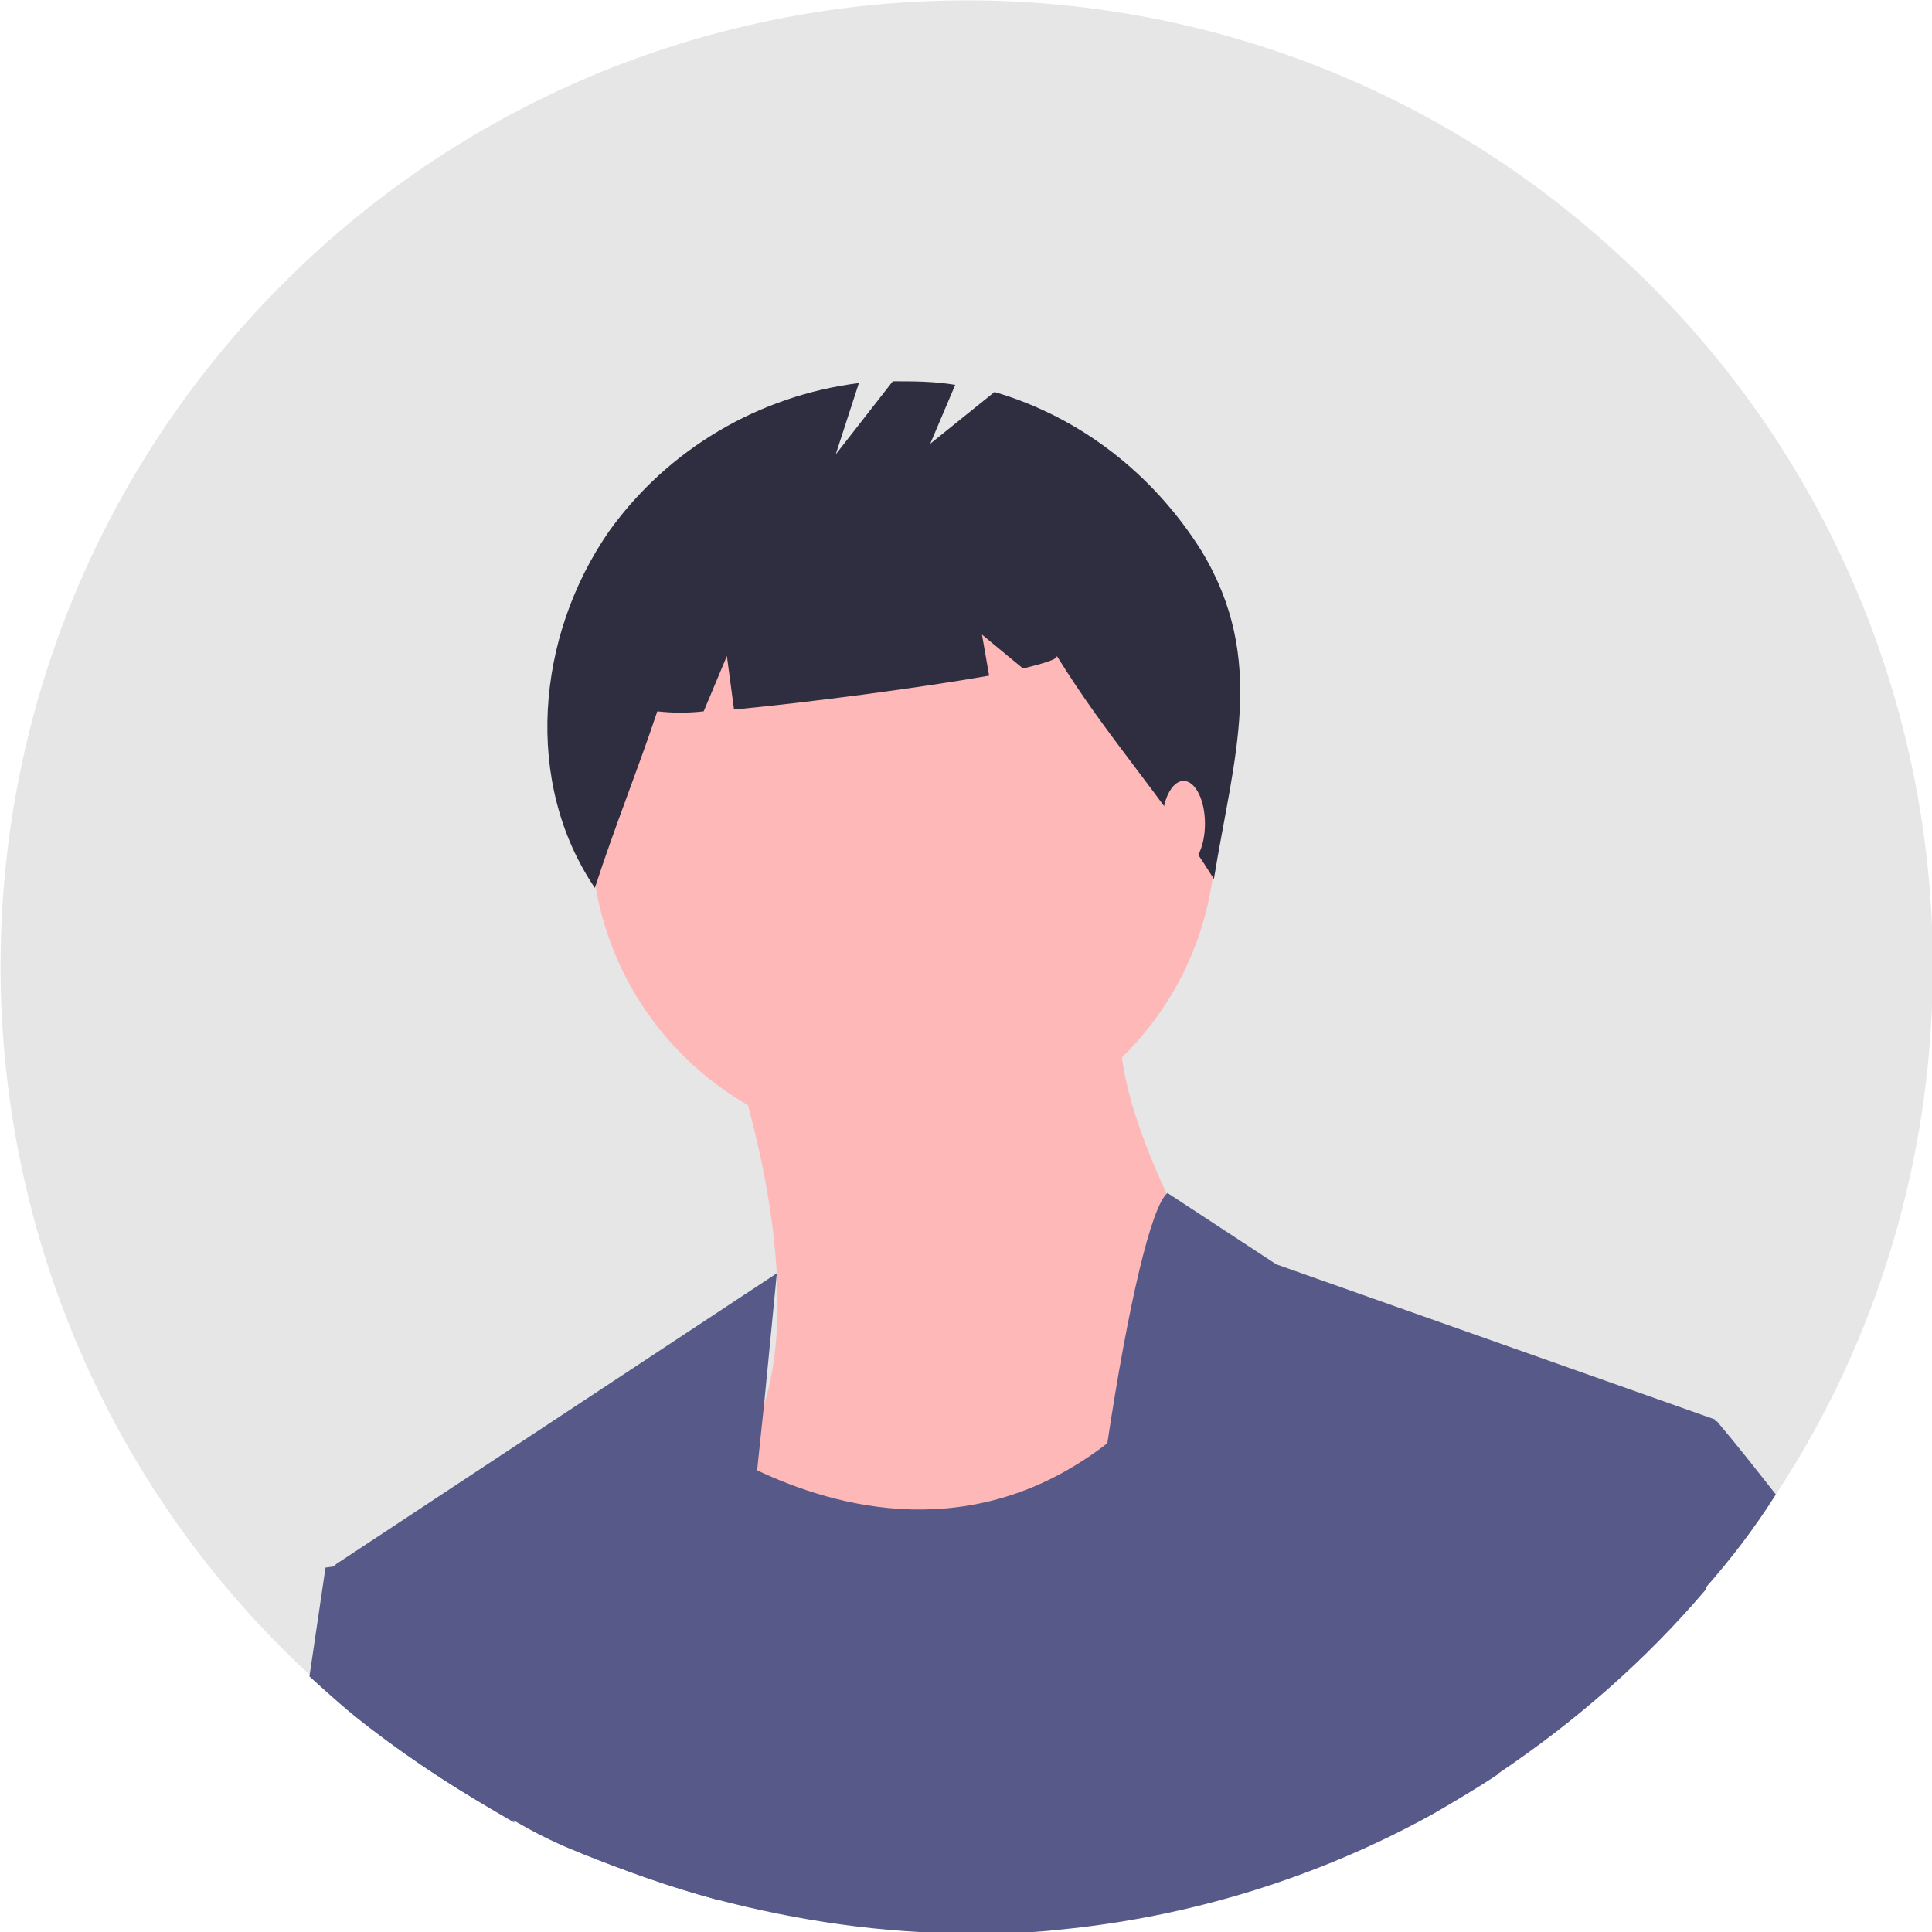
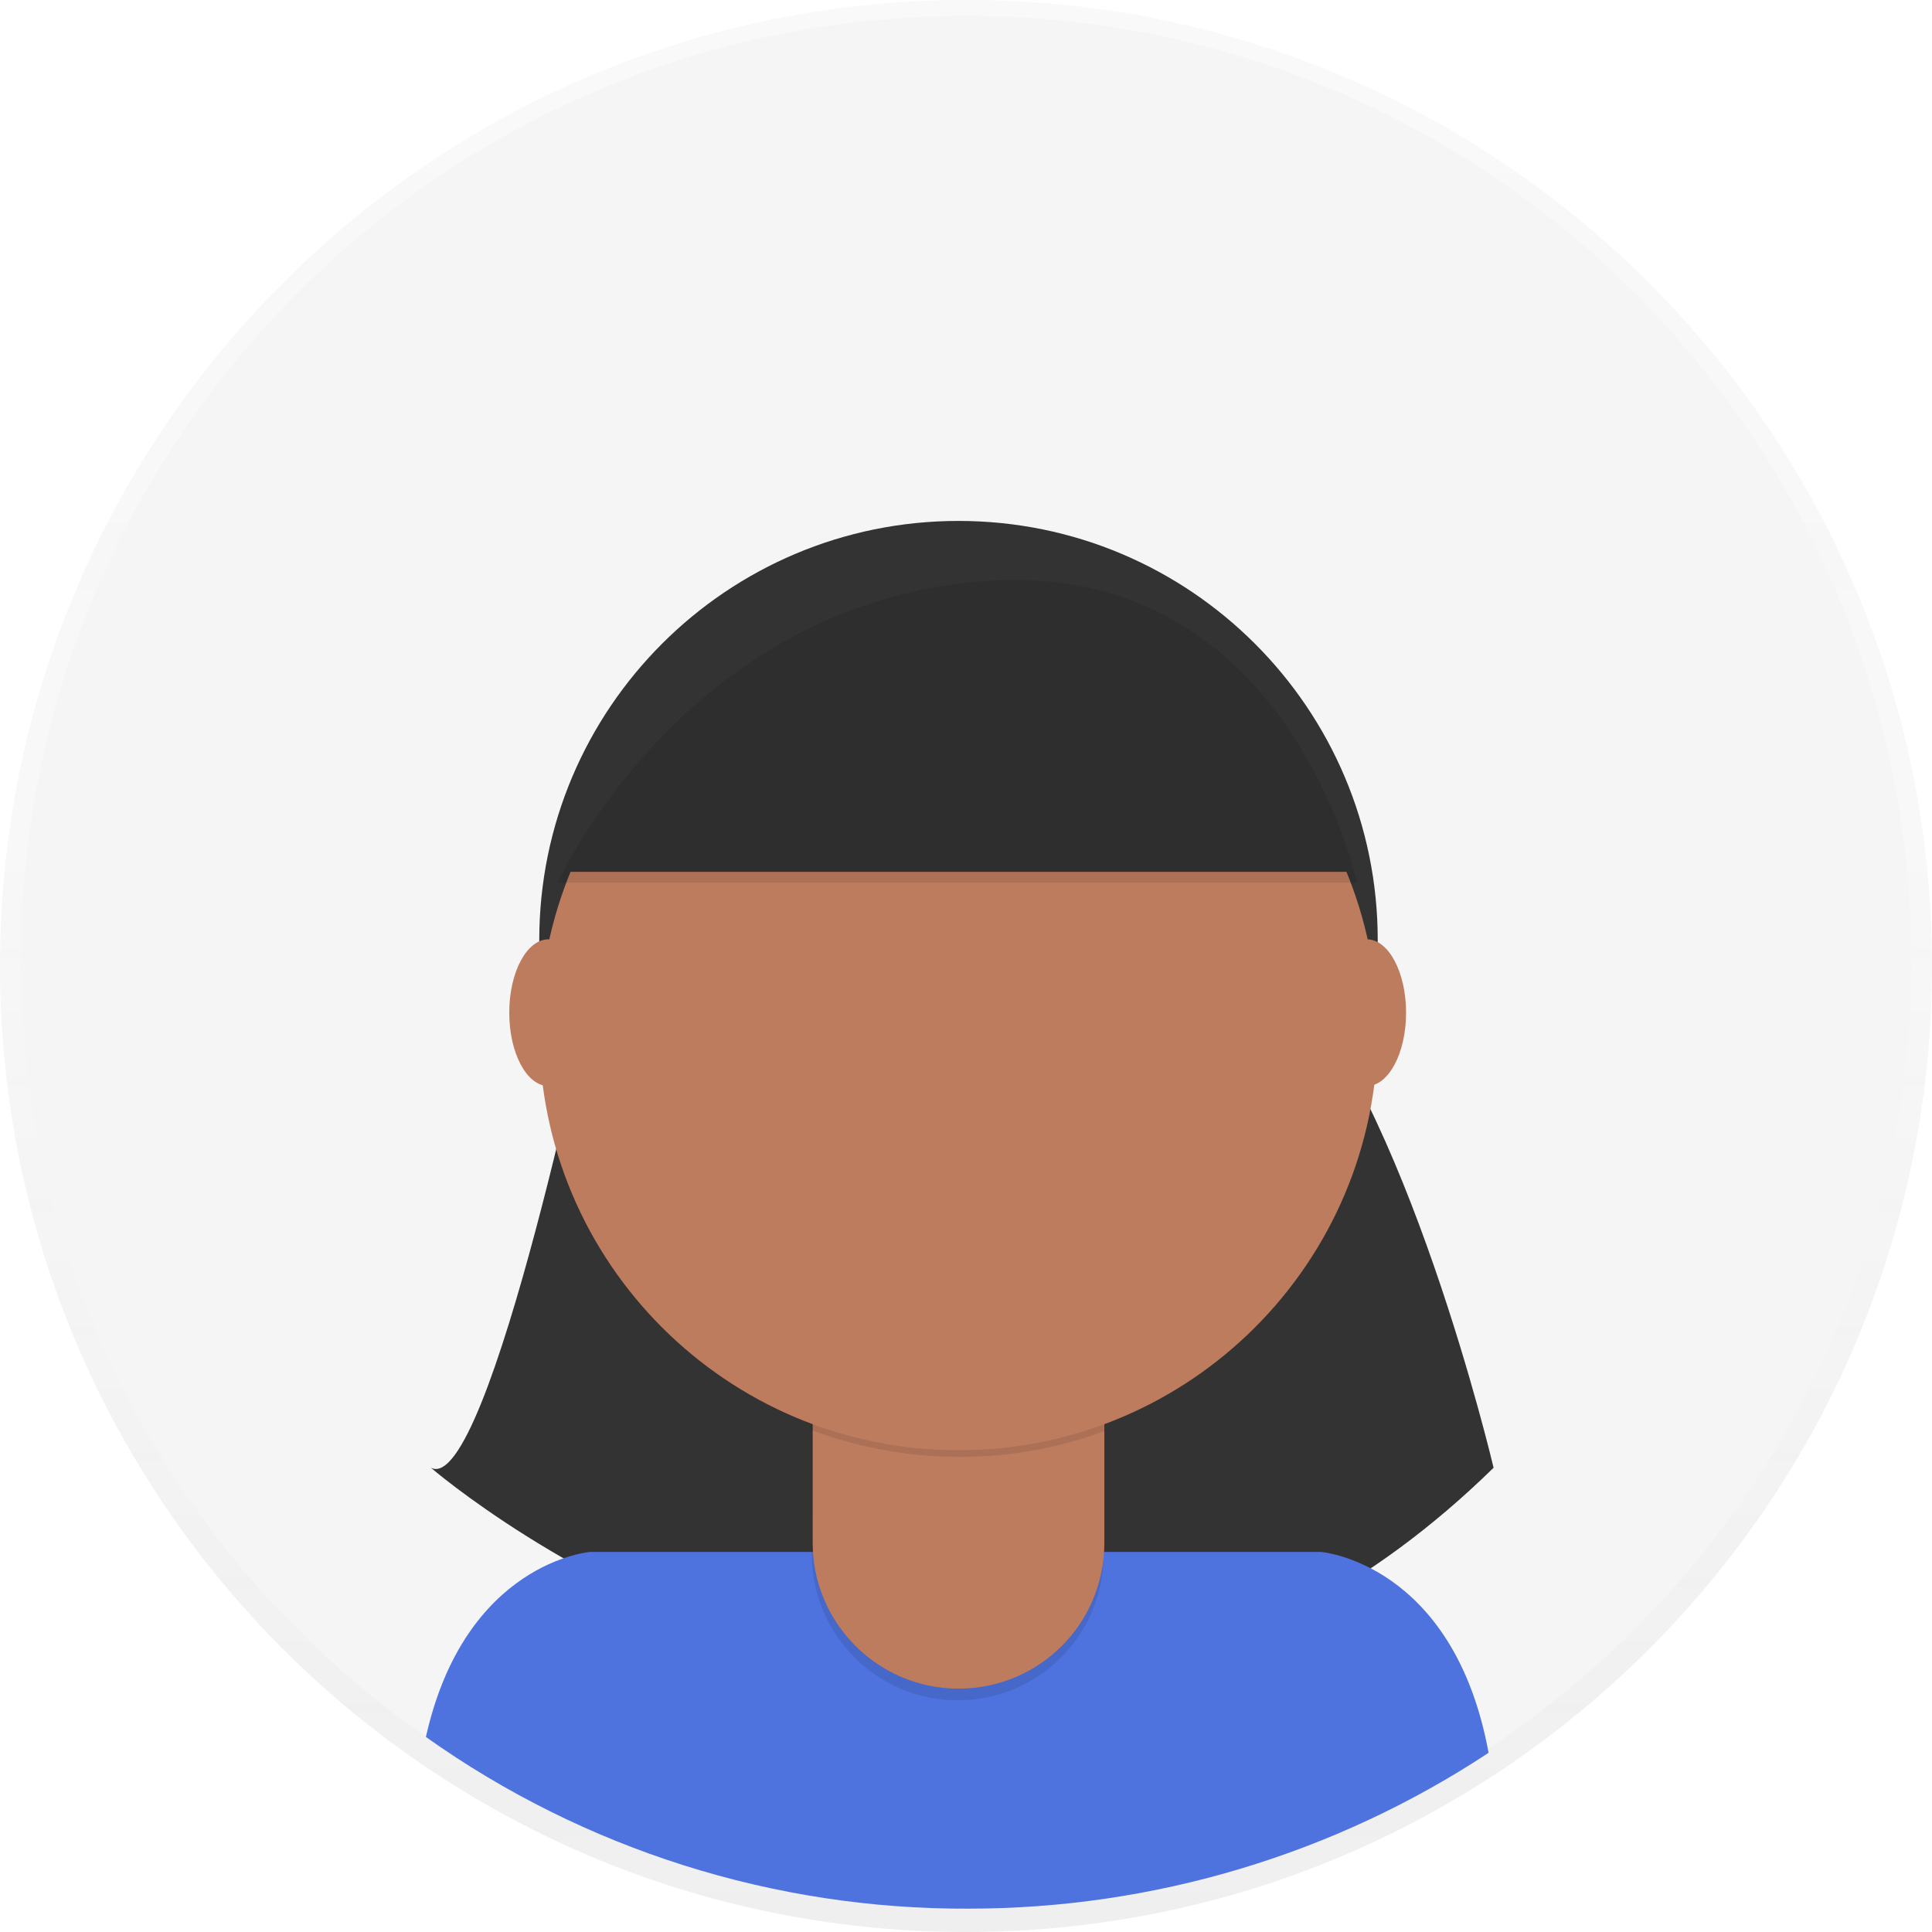
- <svg xmlns="http://www.w3.org/2000/svg" version="1.1" id="Layer_1" x="0px" y="0px" viewBox="0 0 108.3 108.3" style="enable-background:new 0 0 108.3 108.3;" xml:space="preserve">
+ <svg xmlns="http://www.w3.org/2000/svg" version="1.1" id="_x38_8ce59e9-c4b8-4d1d-9d7a-ce0190159aa8" x="0px" y="0px" viewBox="0 0 231.8 231.8" style="enable-background:new 0 0 231.8 231.8;" xml:space="preserve">
  <style type="text/css">
- 	.st0{fill:#E6E6E6;}
- 	.st1{fill:#FFB8B8;}
- 	.st2{fill:#575A89;}
- 	.st3{fill:#2F2E41;}
+ 	.st0{opacity:0.5;}
+ 	.st1{fill:url(#SVGID_1_);}
+ 	.st2{fill:#F5F5F5;}
+ 	.st3{fill:#333333;}
+ 	.st4{fill:#4E73DF;}
+ 	.st5{opacity:0.1;enable-background:new    ;}
+ 	.st6{fill:#BE7C5E;}
</style>
-   <g id="Group_45" transform="translate(-191 -152.079)">
-     <g id="Group_30" transform="translate(282.246 224.353)">
-       <path id="Path_944" class="st0" d="M17.1-18.1c0,10.5-3,20.8-8.8,29.6c-1.2,1.9-2.5,3.6-4,5.3c-3.4,4-7.3,7.4-11.6,10.3    c-1.2,0.8-2.4,1.5-3.6,2.2c-6.5,3.6-13.7,5.8-21,6.5c-1.7,0.2-3.4,0.2-5.1,0.2c-4.7,0-9.4-0.6-14-1.8c-2.6-0.7-5.1-1.6-7.6-2.6    c-1.3-0.5-2.5-1.1-3.7-1.8c-2.9-1.5-5.6-3.3-8.2-5.3c-1.2-0.9-2.3-1.9-3.4-2.9C-95.8,1.3-97.1-33-76.8-54.9s54.6-23.3,76.5-2.9    C10.8-47.6,17.1-33.2,17.1-18.1L17.1-18.1z" />
-       <path id="Path_945" class="st1" d="M-50.2-13.2c0,0,4.9,13.7,1.1,21.4s6,16.4,6,16.4s25.8-13.1,22.5-19.7s-8.8-15.3-7.7-20.8    L-50.2-13.2z" />
-       <ellipse id="Ellipse_185" class="st1" cx="-40.6" cy="-25.5" rx="17.5" ry="17.5" />
-       <path id="Path_946" class="st2" d="M-51.1,34.2c-2.6-0.7-5.1-1.6-7.6-2.6l0.5-13.3l4.9-11c1.1,0.9,2.3,1.6,3.5,2.3    c0.3,0.2,0.6,0.3,0.9,0.5c4.6,2.2,12.2,4.2,19.5-1.3c2.7-2.1,5-4.7,6.7-7.6L-8.8,9l0.7,8.4l0.8,9.8c-1.2,0.8-2.4,1.5-3.6,2.2    c-6.5,3.6-13.7,5.8-21,6.5c-1.7,0.2-3.4,0.2-5.1,0.2C-41.8,36.1-46.5,35.4-51.1,34.2z" />
-       <path id="Path_947" class="st2" d="M-47.7-0.9L-47.7-0.9l-0.7,7.2l-0.4,3.8l-0.5,5.6l-1.8,18.5c-2.6-0.7-5.1-1.6-7.6-2.6    c-1.3-0.5-2.5-1.1-3.7-1.8c-2.9-1.5-5.6-3.3-8.2-5.3l-1.9-9l0.1-0.1L-47.7-0.9z" />
-       <path id="Path_948" class="st2" d="M-10.9,29.3c-6.5,3.6-13.7,5.8-21,6.5c0.4-6.7,1-13.1,1.6-18.8c0.3-2.9,0.7-5.7,1.1-8.2    c1.2-8,2.5-13.5,3.4-14.2l6.1,4L4.9,7.3l-0.5,9.5c-3.4,4-7.3,7.4-11.6,10.3C-8.5,27.9-9.7,28.7-10.9,29.3z" />
-       <path id="Path_949" class="st2" d="M-70.5,24.6c-1.2-0.9-2.3-1.9-3.4-2.9l0.9-6.1l0.7-0.1l3.1-0.4l6.8,14.8    C-65.2,28.3-67.9,26.6-70.5,24.6L-70.5,24.6z" />
-       <path id="Path_950" class="st2" d="M8.3,11.5c-1.2,1.9-2.5,3.6-4,5.3c-3.4,4-7.3,7.4-11.6,10.3c-1.2,0.8-2.4,1.5-3.6,2.2l-0.6-2.8    l3.5-9.1l4.2-11.1l8.8,1.1C6.1,8.7,7.2,10.1,8.3,11.5z" />
-       <path id="Path_951" class="st3" d="M-23.9-41.4c-2.7-4.3-6.8-7.5-11.6-8.9l-3.6,2.9l1.4-3.3c-1.2-0.2-2.3-0.2-3.5-0.2l-3.2,4.1    l1.3-4c-5.6,0.7-10.7,3.7-14,8.3c-4.1,5.9-4.8,14.1-0.8,20c1.1-3.4,2.4-6.6,3.5-9.9c0.9,0.1,1.7,0.1,2.6,0l1.3-3.1l0.4,3    c4.2-0.4,10.3-1.2,14.3-1.9l-0.4-2.3l2.3,1.9c1.2-0.3,1.9-0.5,1.9-0.7c2.9,4.7,5.8,7.7,8.8,12.5C-22.1-29.8-20.2-35.3-23.9-41.4z" />
-       <ellipse id="Ellipse_186" class="st1" cx="-24.9" cy="-26.1" rx="1.2" ry="2.4" />
-     </g>
+   <g class="st0">
+     <linearGradient id="SVGID_1_" gradientUnits="userSpaceOnUse" x1="115.89" y1="525.2" x2="115.89" y2="756.98" gradientTransform="matrix(1 0 0 -1 0 756.98)">
+       <stop offset="0" style="stop-color:#808080;stop-opacity:0.25" />
+       <stop offset="0.54" style="stop-color:#808080;stop-opacity:0.12" />
+       <stop offset="1" style="stop-color:#808080;stop-opacity:0.1" />
+     </linearGradient>
+     <circle class="st1" cx="115.9" cy="115.9" r="115.9" />
  </g>
+   <circle class="st2" cx="115.9" cy="115.3" r="113.4" />
+   <path class="st3" d="M71.6,116.3c0,0-12.9,63.4-19.9,59.8c0,0,67.7,58.5,127.5,0c0,0-10.5-44.6-25.7-59.8H71.6z" />
+   <path class="st4" d="M116.2,229c22.2,0,43.9-6.5,62.4-18.7c-4.2-22.8-20.1-24.1-20.1-24.1H70.8c0,0-15,1.2-19.7,22.2  C70.1,221.9,92.9,229.1,116.2,229z" />
+   <circle class="st3" cx="115" cy="112.8" r="50.3" />
+   <path class="st5" d="M97.3,158.4h35.1l0,0v28.1c0,9.7-7.8,17.5-17.5,17.5l0,0c-9.7,0-17.5-7.9-17.5-17.5L97.3,158.4L97.3,158.4z" />
+   <path class="st6" d="M100.7,157.1h28.4c1.9,0,3.4,1.5,3.4,3.3v0v24.7c0,9.7-7.8,17.5-17.5,17.5l0,0c-9.7,0-17.5-7.9-17.5-17.5v0  v-24.7C97.4,158.6,98.9,157.1,100.7,157.1z" />
+   <path class="st5" d="M97.4,171.6c11.3,4.2,23.8,4.3,35.1,0.1v-4.3H97.4V171.6z" />
+   <circle class="st6" cx="115" cy="123.7" r="50.3" />
+   <path class="st3" d="M66.9,104.6h95.9c0,0-8.2-38.7-44.4-36.2S66.9,104.6,66.9,104.6z" />
+   <ellipse class="st6" cx="65.8" cy="121.5" rx="4.7" ry="8.8" />
+   <ellipse class="st6" cx="164" cy="121.5" rx="4.7" ry="8.8" />
+   <path class="st5" d="M66.9,105.9h95.9c0,0-8.2-38.7-44.4-36.2S66.9,105.9,66.9,105.9z" />
</svg>
